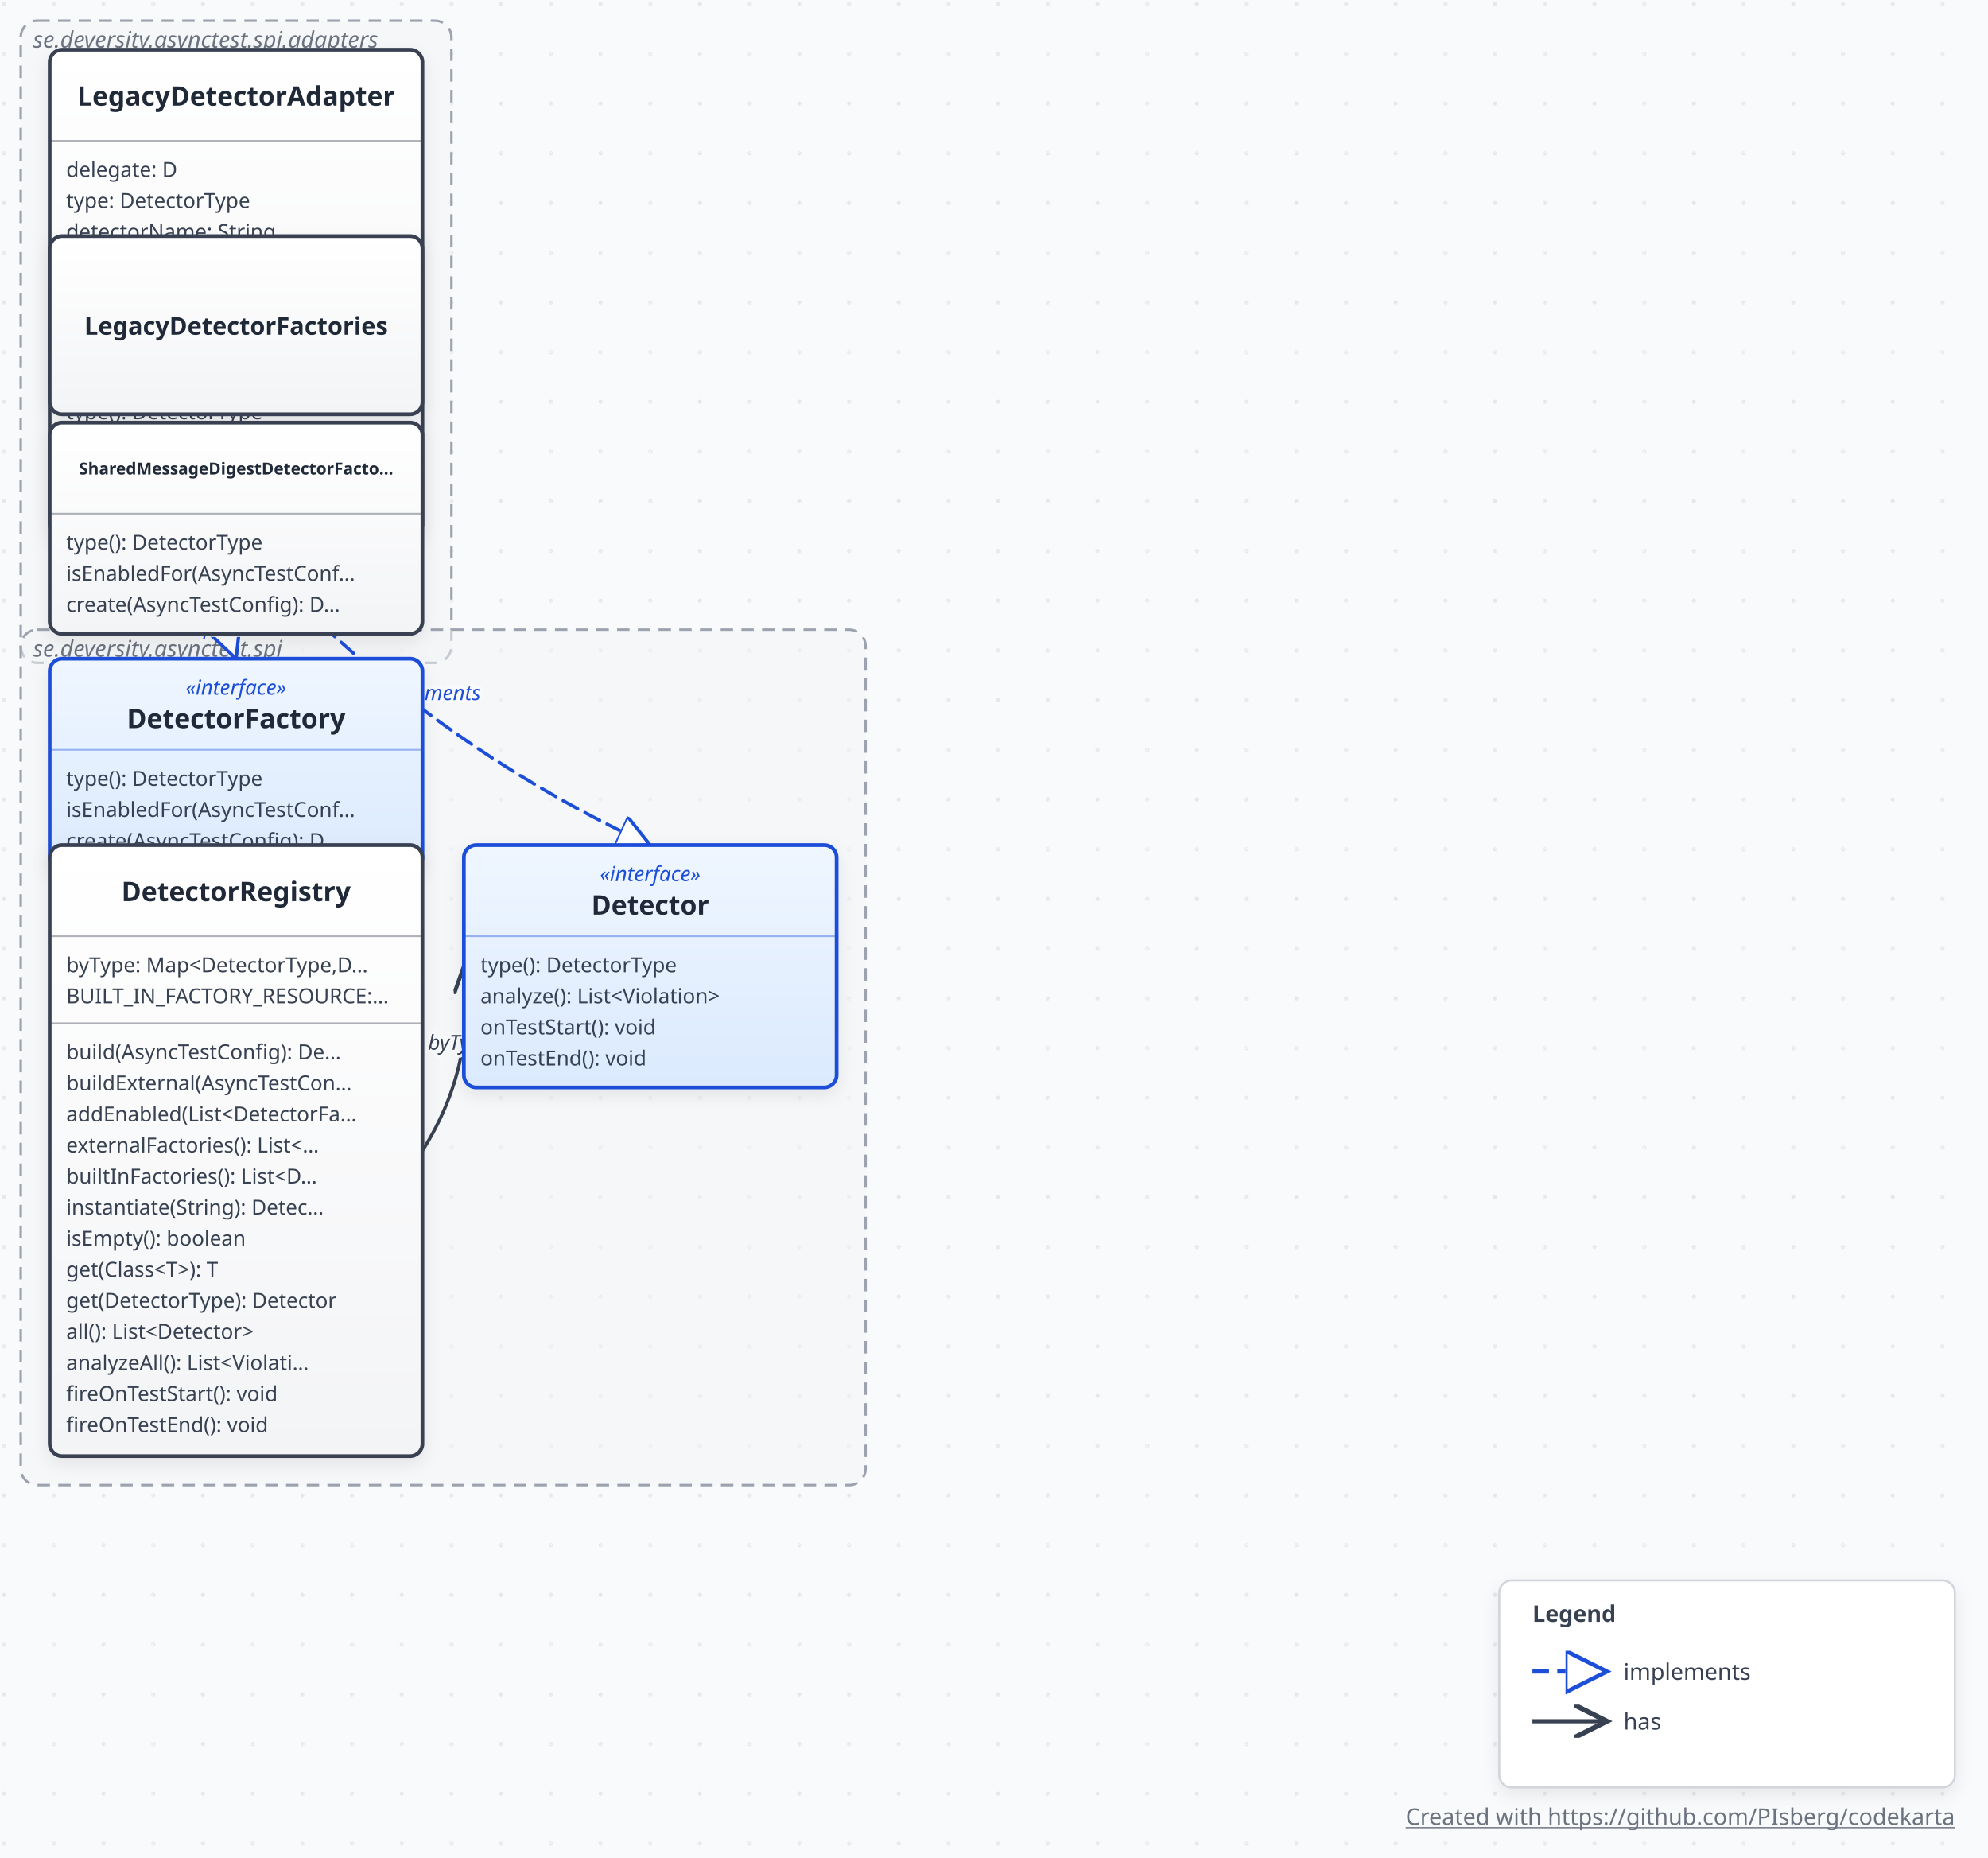
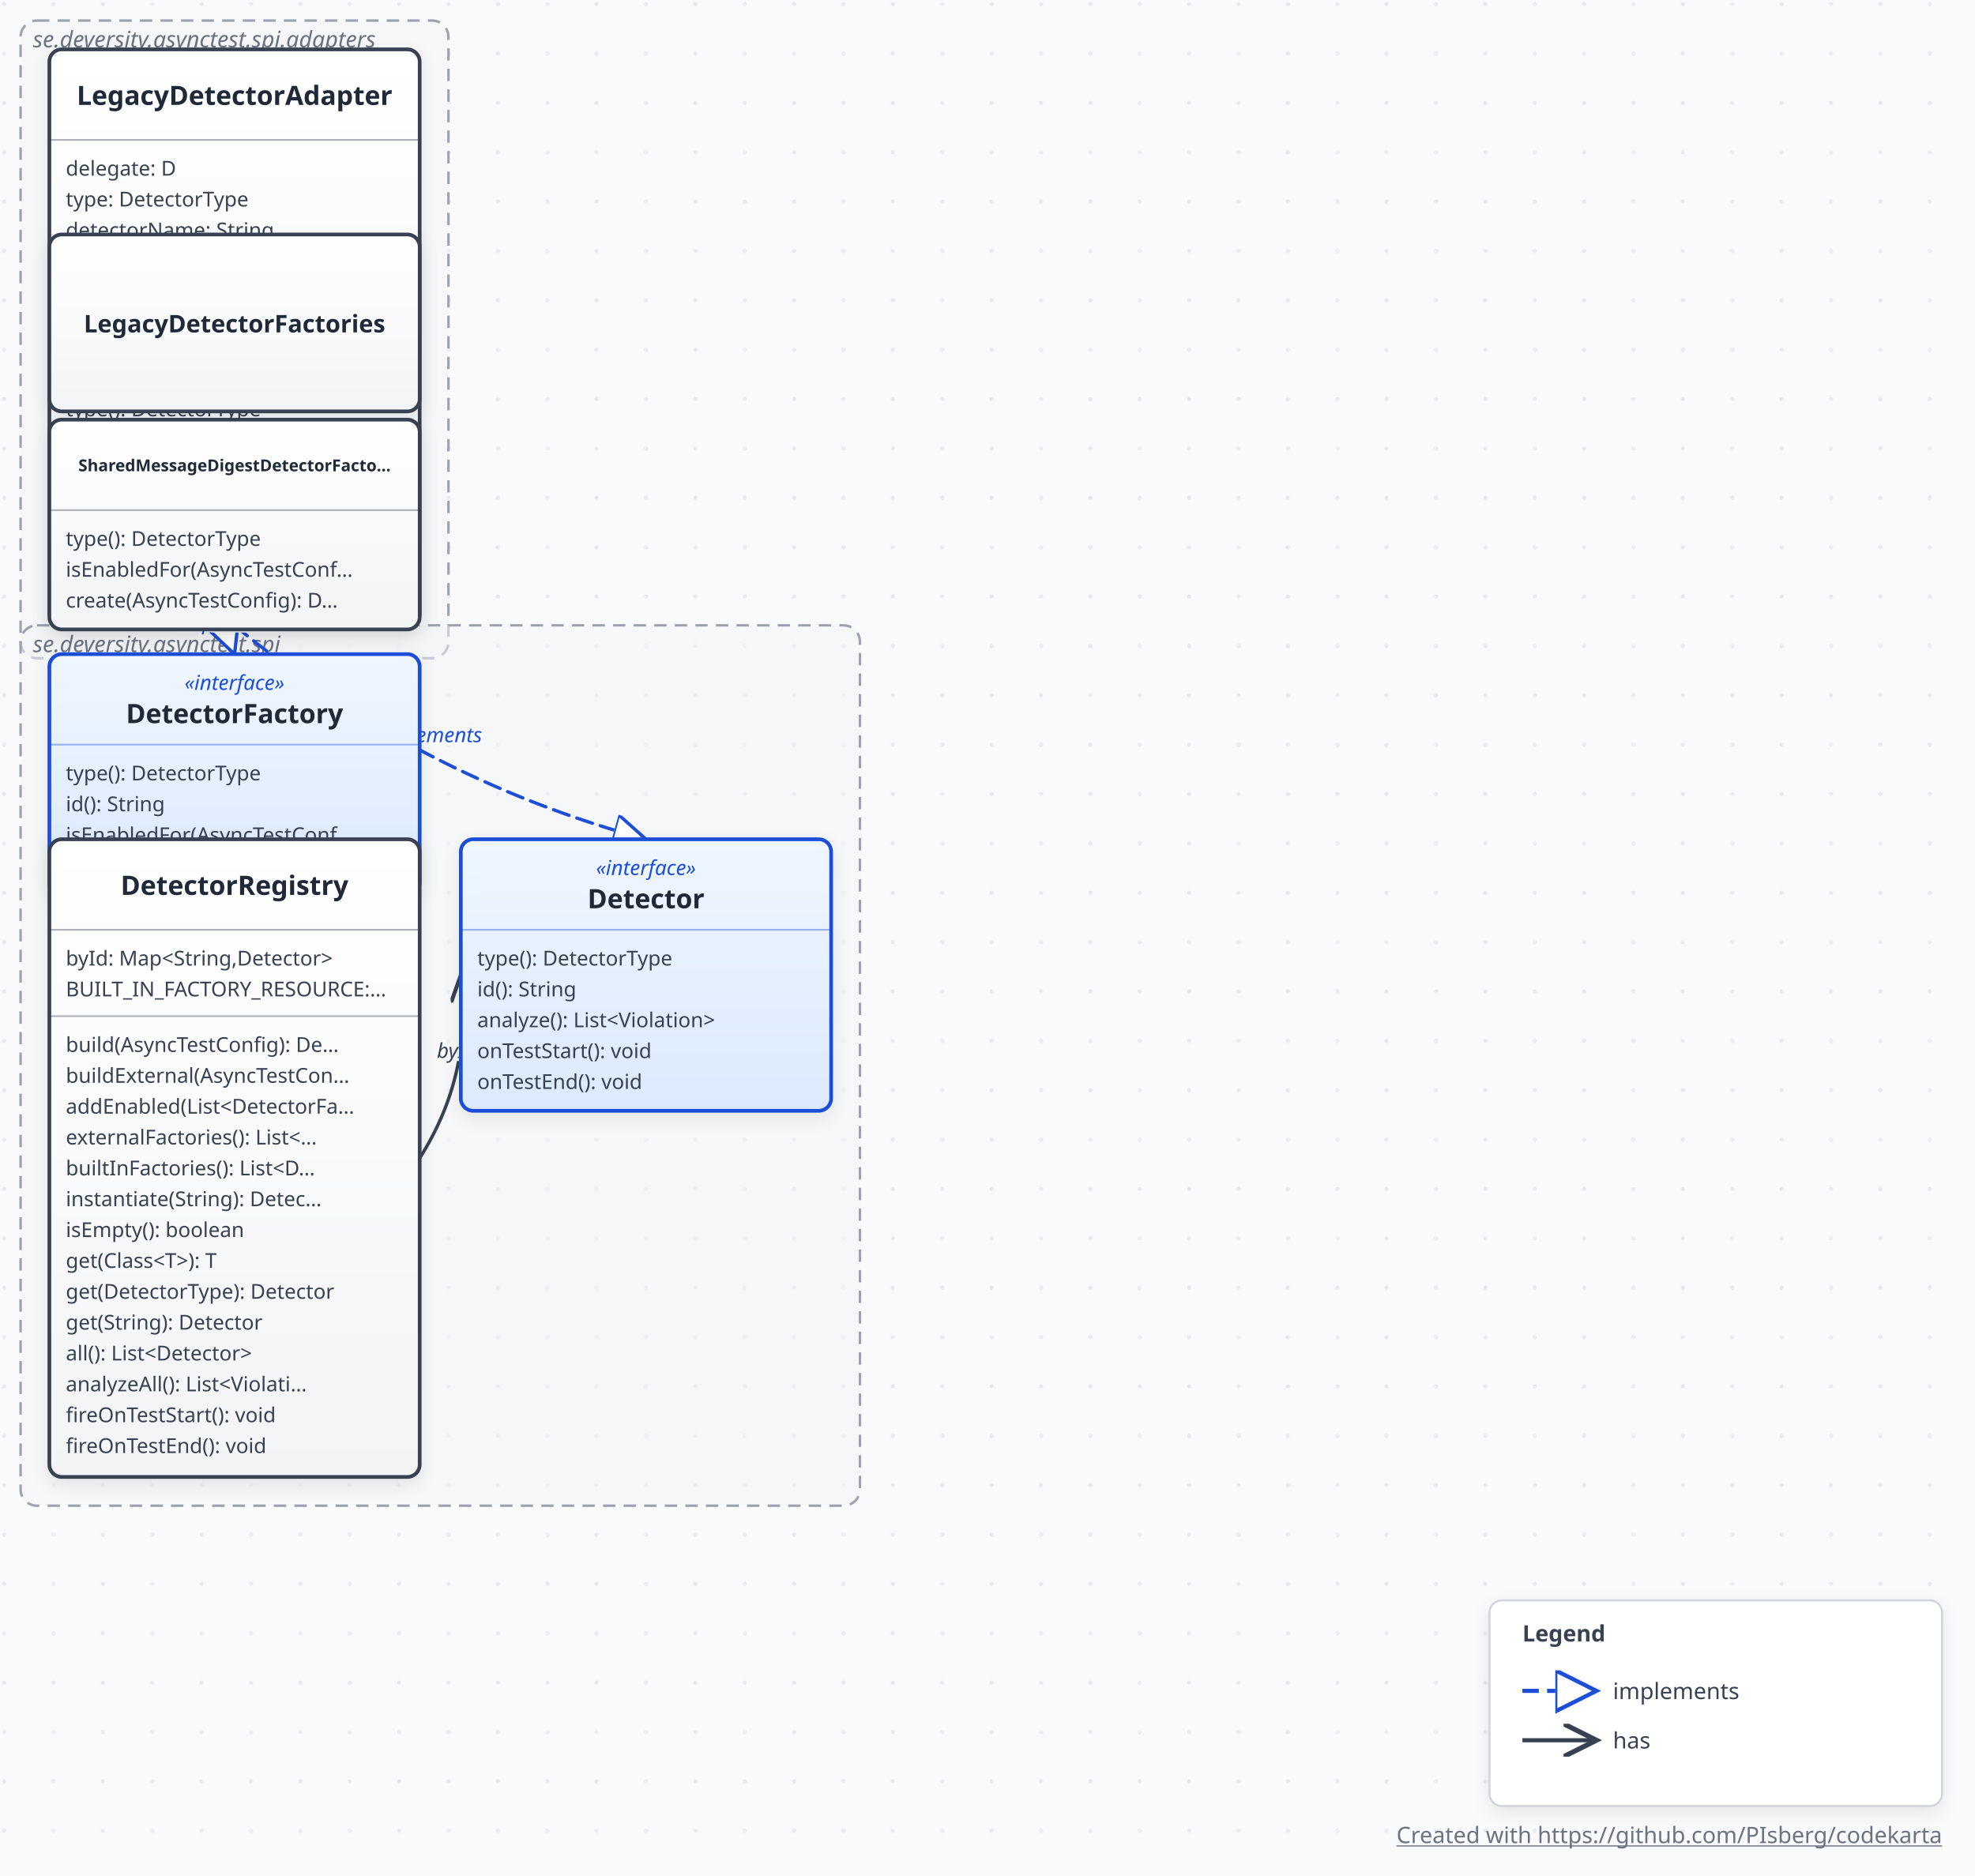
- <svg xmlns="http://www.w3.org/2000/svg" width="960" height="897" viewBox="0 0 960 897">
+ <svg xmlns="http://www.w3.org/2000/svg" width="960" height="912" viewBox="0 0 960 912">
  <defs>
    <style>
svg { font-family: 'Outfit', 'Inter', -apple-system, BlinkMacSystemFont, 'Segoe UI', sans-serif; }
text { font-family: 'Outfit', 'Inter', -apple-system, BlinkMacSystemFont, 'Segoe UI', sans-serif !important; }
.node-rect { transition: filter 0.2s ease, stroke-width 0.2s ease, stroke 0.2s ease; }
.node-rect:hover { stroke-width: 2.2 !important; filter: drop-shadow(0 8px 16px rgba(15, 23, 42, 0.12)) !important; }
.edge-line { stroke-linecap: round; stroke-linejoin: round; transition: stroke-width 0.2s ease; }
.edge-line:hover { stroke-width: 2.5 !important; }
.edge-label { paint-order: stroke; stroke: #f9fafb; stroke-width: 3; font-weight: 500; }
.diagram-attribution { fill: #9ca3af; text-decoration: none; transition: fill 0.2s ease; }
.diagram-attribution:hover { fill: #4b5563; text-decoration: underline; }
.group-rect { transition: stroke-width 0.2s ease; }
.node-label { pointer-events: none; }
</style>
    <filter id="nodeShadow" x="-20%" y="-20%" width="140%" height="140%">
      <feDropShadow dx="0" dy="3" stdDeviation="4" flood-color="#0f172a" flood-opacity="0.08" />
    </filter>
    <linearGradient id="grad-CLASS" x1="0%" y1="0%" x2="0%" y2="100%">
      <stop offset="0%" stop-color="#ffffff" />
      <stop offset="100%" stop-color="#f3f4f6" />
    </linearGradient>
    <linearGradient id="grad-INTERFACE" x1="0%" y1="0%" x2="0%" y2="100%">
      <stop offset="0%" stop-color="#eff6ff" />
      <stop offset="100%" stop-color="#dbeafe" />
    </linearGradient>
    <linearGradient id="grad-MODULE" x1="0%" y1="0%" x2="0%" y2="100%">
      <stop offset="0%" stop-color="#faf5ff" />
      <stop offset="100%" stop-color="#ede9fe" />
    </linearGradient>
    <linearGradient id="grad-METHOD" x1="0%" y1="0%" x2="0%" y2="100%">
      <stop offset="0%" stop-color="#fffbeb" />
      <stop offset="100%" stop-color="#fef3c7" />
    </linearGradient>
    <linearGradient id="grad-PACKAGE" x1="0%" y1="0%" x2="0%" y2="100%">
      <stop offset="0%" stop-color="#ecfdf5" />
      <stop offset="100%" stop-color="#d1fae5" />
    </linearGradient>
    <linearGradient id="grad-EXCEPTION" x1="0%" y1="0%" x2="0%" y2="100%">
      <stop offset="0%" stop-color="#fef2f2" />
      <stop offset="100%" stop-color="#fee2e2" />
    </linearGradient>
    <linearGradient id="grad-STATE" x1="0%" y1="0%" x2="0%" y2="100%">
      <stop offset="0%" stop-color="#f0f9ff" />
      <stop offset="100%" stop-color="#e0f2fe" />
    </linearGradient>
    <pattern id="dotGrid" width="24" height="24" patternUnits="userSpaceOnUse">
      <circle cx="2" cy="2" r="1" fill="#e5e7eb" />
    </pattern>
    <marker id="marker-hollow-1d4ed8" markerWidth="12" markerHeight="12" refX="10" refY="5" orient="auto">
      <path d="M0,0 L10,5 L0,10 Z" fill="#ffffff" stroke="#1d4ed8" stroke-width="1" />
    </marker>
    <marker id="marker-open-374151" markerWidth="10" markerHeight="8" refX="8" refY="4" orient="auto">
      <path d="M0,0 L8,4 L0,8" fill="none" stroke="#374151" stroke-width="1.2" />
    </marker>
  </defs>
-   <rect width="960" height="897" fill="#f9fafb" />
-   <rect width="960" height="897" fill="url(#dotGrid)" />
+   <rect width="960" height="912" fill="#f9fafb" />
+   <rect width="960" height="912" fill="url(#dotGrid)" />
  <rect class="group-rect" x="10.0" y="10.0" width="208.0" height="310.0" rx="8" fill="#f3f4f6" fill-opacity="0.5" stroke="#9ca3af" stroke-dasharray="6,4" stroke-width="1.2" />
  <text x="16.0" y="23.0" font-family="sans-serif" font-size="11" fill="#6b7280" font-style="italic">se.deversity.asynctest.spi.adapters</text>
-   <rect class="group-rect" x="10.0" y="304.0" width="408.0" height="413.0" rx="8" fill="#f3f4f6" fill-opacity="0.5" stroke="#9ca3af" stroke-dasharray="6,4" stroke-width="1.2" />
+   <rect class="group-rect" x="10.0" y="304.0" width="408.0" height="428.0" rx="8" fill="#f3f4f6" fill-opacity="0.5" stroke="#9ca3af" stroke-dasharray="6,4" stroke-width="1.2" />
  <text x="16.0" y="317.0" font-family="sans-serif" font-size="11" fill="#6b7280" font-style="italic">se.deversity.asynctest.spi</text>
-   <path class="edge-line" data-source="LegacyDetectorAdapter" data-target="Detector" data-type="IMPLEMENTS" d="M114.0 259.0 Q198.4 354.5 314.0 408.0" fill="none" stroke="#1d4ed8" stroke-width="1.6" stroke-dasharray="8,4" marker-end="url(#marker-hollow-1d4ed8)" />
-   <text class="edge-label" data-source="LegacyDetectorAdapter" data-target="Detector" data-type="IMPLEMENTS" x="206.2" y="338.0" text-anchor="middle" font-family="sans-serif" font-size="10" fill="#1d4ed8" font-style="italic">implements</text>
+   <path class="edge-line" data-source="LegacyDetectorAdapter" data-target="Detector" data-type="IMPLEMENTS" d="M114.0 304.0 Q202.7 377.7 314.0 408.0" fill="none" stroke="#1d4ed8" stroke-width="1.6" stroke-dasharray="8,4" marker-end="url(#marker-hollow-1d4ed8)" />
+   <text class="edge-label" data-source="LegacyDetectorAdapter" data-target="Detector" data-type="IMPLEMENTS" x="208.4" y="360.8" text-anchor="middle" font-family="sans-serif" font-size="10" fill="#1d4ed8" font-style="italic">implements</text>
  <path class="edge-line" data-source="SharedMessageDigestDetectorFactory" data-target="DetectorFactory" data-type="IMPLEMENTS" d="M114.0 306.0 Q111.8 312.0 114.0 318.0" fill="none" stroke="#1d4ed8" stroke-width="1.6" stroke-dasharray="8,4" marker-end="url(#marker-hollow-1d4ed8)" />
  <text class="edge-label" data-source="SharedMessageDigestDetectorFactory" data-target="DetectorFactory" data-type="IMPLEMENTS" x="112.9" y="306.0" text-anchor="middle" font-family="sans-serif" font-size="10" fill="#1d4ed8" font-style="italic">implements</text>
-   <path class="edge-line" data-source="DetectorRegistry" data-target="Detector" data-type="HAS" d="M204.0 555.5 Q230.0 514.6 224.0 466.5" fill="none" stroke="#374151" stroke-width="1.6" marker-end="url(#marker-open-374151)" />
-   <text class="edge-label" data-source="DetectorRegistry" data-target="Detector" data-type="HAS" x="222.0" y="506.8" text-anchor="middle" font-family="sans-serif" font-size="10" fill="#374151" font-style="italic">byType</text>
+   <path class="edge-line" data-source="DetectorRegistry" data-target="Detector" data-type="HAS" d="M204.0 563.0 Q230.0 522.1 224.0 474.0" fill="none" stroke="#374151" stroke-width="1.6" marker-end="url(#marker-open-374151)" />
+   <text class="edge-label" data-source="DetectorRegistry" data-target="Detector" data-type="HAS" x="222.0" y="514.3" text-anchor="middle" font-family="sans-serif" font-size="10" fill="#374151" font-style="italic">byId</text>
  <g id="LegacyDetectorAdapter">
-     <rect class="node-rect" x="24.0" y="24.0" width="180.0" height="235.0" rx="6.0" fill="url(#grad-CLASS)" stroke="#374151" stroke-width="1.8" filter="url(#nodeShadow)" />
+     <rect class="node-rect" x="24.0" y="24.0" width="180.0" height="280.0" rx="6.0" fill="url(#grad-CLASS)" stroke="#374151" stroke-width="1.8" filter="url(#nodeShadow)" />
    <text class="node-label" x="114.0" y="46.0" text-anchor="middle" dominant-baseline="central" font-family="sans-serif" font-size="12.9" font-weight="bold" fill="#1f2937">LegacyDetectorAdapter</text>
    <line x1="24.0" y1="68.0" x2="204.0" y2="68.0" stroke="#374151" stroke-width="0.8" opacity="0.4" />
    <text x="32.0" y="81.5" font-family="sans-serif" font-size="10" fill="#374151" dominant-baseline="central">delegate: D</text>
    <text x="32.0" y="96.5" font-family="sans-serif" font-size="10" fill="#374151" dominant-baseline="central">type: DetectorType</text>
    <text x="32.0" y="111.5" font-family="sans-serif" font-size="10" fill="#374151" dominant-baseline="central">detectorName: String</text>
    <text x="32.0" y="126.5" font-family="sans-serif" font-size="10" fill="#374151" dominant-baseline="central">analyzeMethod: Method</text>
    <text x="32.0" y="141.5" font-family="sans-serif" font-size="10" fill="#374151" dominant-baseline="central">analyzeMethodLookupFailure…</text>
    <text x="32.0" y="156.5" font-family="sans-serif" font-size="10" fill="#374151" dominant-baseline="central">hasIssuesMethod: Method</text>
    <line x1="24.0" y1="170.0" x2="204.0" y2="170.0" stroke="#374151" stroke-width="0.8" opacity="0.4" />
    <text x="32.0" y="183.5" font-family="sans-serif" font-size="10" fill="#374151" dominant-baseline="central">findReportMethod(Class&lt;?&gt;)…</text>
    <text x="32.0" y="198.5" font-family="sans-serif" font-size="10" fill="#374151" dominant-baseline="central">type(): DetectorType</text>
    <text x="32.0" y="213.5" font-family="sans-serif" font-size="10" fill="#374151" dominant-baseline="central">analyze(): List&lt;Violation&gt;</text>
-     <text x="32.0" y="228.5" font-family="sans-serif" font-size="10" fill="#374151" dominant-baseline="central">delegate(): D</text>
-     <text x="32.0" y="243.5" font-family="sans-serif" font-size="10" fill="#374151" dominant-baseline="central">findHasIssues(Class&lt;?&gt;): M…</text>
+     <text x="32.0" y="228.5" font-family="sans-serif" font-size="10" fill="#374151" dominant-baseline="central">detectorFailed(Throwable):…</text>
+     <text x="32.0" y="243.5" font-family="sans-serif" font-size="10" fill="#374151" dominant-baseline="central">delegateName(): String</text>
+     <text x="32.0" y="258.5" font-family="sans-serif" font-size="10" fill="#374151" dominant-baseline="central">structuredFindings(Object)…</text>
+     <text x="32.0" y="273.5" font-family="sans-serif" font-size="10" fill="#374151" dominant-baseline="central">delegate(): D</text>
+     <text x="32.0" y="288.5" font-family="sans-serif" font-size="10" fill="#374151" dominant-baseline="central">findHasIssues(Class&lt;?&gt;): M…</text>
  </g>
  <g id="Detector">
-     <rect class="node-rect" x="224.0" y="408.0" width="180.0" height="117.0" rx="6.0" fill="url(#grad-INTERFACE)" stroke="#1d4ed8" stroke-width="1.8" filter="url(#nodeShadow)" />
+     <rect class="node-rect" x="224.0" y="408.0" width="180.0" height="132.0" rx="6.0" fill="url(#grad-INTERFACE)" stroke="#1d4ed8" stroke-width="1.8" filter="url(#nodeShadow)" />
    <text class="node-label" x="314.0" y="421.5" text-anchor="middle" dominant-baseline="central" font-family="sans-serif" font-size="10" fill="#1d4ed8" font-style="italic">«interface»</text>
    <text class="node-label" x="314.0" y="436.5" text-anchor="middle" dominant-baseline="central" font-family="sans-serif" font-size="13.0" font-weight="bold" fill="#1f2937">Detector</text>
    <line x1="224.0" y1="452.0" x2="404.0" y2="452.0" stroke="#1d4ed8" stroke-width="0.8" opacity="0.4" />
    <text x="232.0" y="465.5" font-family="sans-serif" font-size="10" fill="#374151" dominant-baseline="central">type(): DetectorType</text>
-     <text x="232.0" y="480.5" font-family="sans-serif" font-size="10" fill="#374151" dominant-baseline="central">analyze(): List&lt;Violation&gt;</text>
-     <text x="232.0" y="495.5" font-family="sans-serif" font-size="10" fill="#374151" dominant-baseline="central">onTestStart(): void</text>
-     <text x="232.0" y="510.5" font-family="sans-serif" font-size="10" fill="#374151" dominant-baseline="central">onTestEnd(): void</text>
+     <text x="232.0" y="480.5" font-family="sans-serif" font-size="10" fill="#374151" dominant-baseline="central">id(): String</text>
+     <text x="232.0" y="495.5" font-family="sans-serif" font-size="10" fill="#374151" dominant-baseline="central">analyze(): List&lt;Violation&gt;</text>
+     <text x="232.0" y="510.5" font-family="sans-serif" font-size="10" fill="#374151" dominant-baseline="central">onTestStart(): void</text>
+     <text x="232.0" y="525.5" font-family="sans-serif" font-size="10" fill="#374151" dominant-baseline="central">onTestEnd(): void</text>
  </g>
  <g id="LegacyDetectorFactories">
    <rect class="node-rect" x="24.0" y="114.0" width="180.0" height="86.0" rx="6.0" fill="url(#grad-CLASS)" stroke="#374151" stroke-width="1.8" filter="url(#nodeShadow)" />
    <text class="node-label" x="114.0" y="157.0" text-anchor="middle" dominant-baseline="central" font-family="sans-serif" font-size="11.8" font-weight="bold" fill="#1f2937">LegacyDetectorFactories</text>
  </g>
  <g id="SharedMessageDigestDetectorFactory">
    <rect class="node-rect" x="24.0" y="204.0" width="180.0" height="102.0" rx="6.0" fill="url(#grad-CLASS)" stroke="#374151" stroke-width="1.8" filter="url(#nodeShadow)" />
    <text class="node-label" x="114.0" y="226.0" text-anchor="middle" dominant-baseline="central" font-family="sans-serif" font-size="8.0" font-weight="bold" fill="#1f2937">SharedMessageDigestDetectorFacto…</text>
    <line x1="24.0" y1="248.0" x2="204.0" y2="248.0" stroke="#374151" stroke-width="0.8" opacity="0.4" />
    <text x="32.0" y="261.5" font-family="sans-serif" font-size="10" fill="#374151" dominant-baseline="central">type(): DetectorType</text>
    <text x="32.0" y="276.5" font-family="sans-serif" font-size="10" fill="#374151" dominant-baseline="central">isEnabledFor(AsyncTestConf…</text>
    <text x="32.0" y="291.5" font-family="sans-serif" font-size="10" fill="#374151" dominant-baseline="central">create(AsyncTestConfig): D…</text>
  </g>
  <g id="DetectorFactory">
-     <rect class="node-rect" x="24.0" y="318.0" width="180.0" height="102.0" rx="6.0" fill="url(#grad-INTERFACE)" stroke="#1d4ed8" stroke-width="1.8" filter="url(#nodeShadow)" />
+     <rect class="node-rect" x="24.0" y="318.0" width="180.0" height="117.0" rx="6.0" fill="url(#grad-INTERFACE)" stroke="#1d4ed8" stroke-width="1.8" filter="url(#nodeShadow)" />
    <text class="node-label" x="114.0" y="331.5" text-anchor="middle" dominant-baseline="central" font-family="sans-serif" font-size="10" fill="#1d4ed8" font-style="italic">«interface»</text>
    <text class="node-label" x="114.0" y="346.5" text-anchor="middle" dominant-baseline="central" font-family="sans-serif" font-size="13.0" font-weight="bold" fill="#1f2937">DetectorFactory</text>
    <line x1="24.0" y1="362.0" x2="204.0" y2="362.0" stroke="#1d4ed8" stroke-width="0.8" opacity="0.4" />
    <text x="32.0" y="375.5" font-family="sans-serif" font-size="10" fill="#374151" dominant-baseline="central">type(): DetectorType</text>
-     <text x="32.0" y="390.5" font-family="sans-serif" font-size="10" fill="#374151" dominant-baseline="central">isEnabledFor(AsyncTestConf…</text>
-     <text x="32.0" y="405.5" font-family="sans-serif" font-size="10" fill="#374151" dominant-baseline="central">create(AsyncTestConfig): D…</text>
+     <text x="32.0" y="390.5" font-family="sans-serif" font-size="10" fill="#374151" dominant-baseline="central">id(): String</text>
+     <text x="32.0" y="405.5" font-family="sans-serif" font-size="10" fill="#374151" dominant-baseline="central">isEnabledFor(AsyncTestConf…</text>
+     <text x="32.0" y="420.5" font-family="sans-serif" font-size="10" fill="#374151" dominant-baseline="central">create(AsyncTestConfig): D…</text>
  </g>
  <g id="DetectorRegistry">
-     <rect class="node-rect" x="24.0" y="408.0" width="180.0" height="295.0" rx="6.0" fill="url(#grad-CLASS)" stroke="#374151" stroke-width="1.8" filter="url(#nodeShadow)" />
+     <rect class="node-rect" x="24.0" y="408.0" width="180.0" height="310.0" rx="6.0" fill="url(#grad-CLASS)" stroke="#374151" stroke-width="1.8" filter="url(#nodeShadow)" />
    <text class="node-label" x="114.0" y="430.0" text-anchor="middle" dominant-baseline="central" font-family="sans-serif" font-size="13.0" font-weight="bold" fill="#1f2937">DetectorRegistry</text>
    <line x1="24.0" y1="452.0" x2="204.0" y2="452.0" stroke="#374151" stroke-width="0.8" opacity="0.4" />
-     <text x="32.0" y="465.5" font-family="sans-serif" font-size="10" fill="#374151" dominant-baseline="central">byType: Map&lt;DetectorType,D…</text>
+     <text x="32.0" y="465.5" font-family="sans-serif" font-size="10" fill="#374151" dominant-baseline="central">byId: Map&lt;String,Detector&gt;</text>
    <text x="32.0" y="480.5" font-family="sans-serif" font-size="10" fill="#374151" dominant-baseline="central">BUILT_IN_FACTORY_RESOURCE:…</text>
    <line x1="24.0" y1="494.0" x2="204.0" y2="494.0" stroke="#374151" stroke-width="0.8" opacity="0.4" />
    <text x="32.0" y="507.5" font-family="sans-serif" font-size="10" fill="#374151" dominant-baseline="central">build(AsyncTestConfig): De…</text>
    <text x="32.0" y="522.5" font-family="sans-serif" font-size="10" fill="#374151" dominant-baseline="central">buildExternal(AsyncTestCon…</text>
    <text x="32.0" y="537.5" font-family="sans-serif" font-size="10" fill="#374151" dominant-baseline="central">addEnabled(List&lt;DetectorFa…</text>
    <text x="32.0" y="552.5" font-family="sans-serif" font-size="10" fill="#374151" dominant-baseline="central">externalFactories(): List&lt;…</text>
    <text x="32.0" y="567.5" font-family="sans-serif" font-size="10" fill="#374151" dominant-baseline="central">builtInFactories(): List&lt;D…</text>
    <text x="32.0" y="582.5" font-family="sans-serif" font-size="10" fill="#374151" dominant-baseline="central">instantiate(String): Detec…</text>
    <text x="32.0" y="597.5" font-family="sans-serif" font-size="10" fill="#374151" dominant-baseline="central">isEmpty(): boolean</text>
    <text x="32.0" y="612.5" font-family="sans-serif" font-size="10" fill="#374151" dominant-baseline="central">get(Class&lt;T&gt;): T</text>
    <text x="32.0" y="627.5" font-family="sans-serif" font-size="10" fill="#374151" dominant-baseline="central">get(DetectorType): Detector</text>
-     <text x="32.0" y="642.5" font-family="sans-serif" font-size="10" fill="#374151" dominant-baseline="central">all(): List&lt;Detector&gt;</text>
-     <text x="32.0" y="657.5" font-family="sans-serif" font-size="10" fill="#374151" dominant-baseline="central">analyzeAll(): List&lt;Violati…</text>
-     <text x="32.0" y="672.5" font-family="sans-serif" font-size="10" fill="#374151" dominant-baseline="central">fireOnTestStart(): void</text>
-     <text x="32.0" y="687.5" font-family="sans-serif" font-size="10" fill="#374151" dominant-baseline="central">fireOnTestEnd(): void</text>
+     <text x="32.0" y="642.5" font-family="sans-serif" font-size="10" fill="#374151" dominant-baseline="central">get(String): Detector</text>
+     <text x="32.0" y="657.5" font-family="sans-serif" font-size="10" fill="#374151" dominant-baseline="central">all(): List&lt;Detector&gt;</text>
+     <text x="32.0" y="672.5" font-family="sans-serif" font-size="10" fill="#374151" dominant-baseline="central">analyzeAll(): List&lt;Violati…</text>
+     <text x="32.0" y="687.5" font-family="sans-serif" font-size="10" fill="#374151" dominant-baseline="central">fireOnTestStart(): void</text>
+     <text x="32.0" y="702.5" font-family="sans-serif" font-size="10" fill="#374151" dominant-baseline="central">fireOnTestEnd(): void</text>
  </g>
-   <rect x="724.0" y="763.0" width="220.0" height="100.0" rx="6" fill="#ffffff" stroke="#d1d5db" stroke-width="1" filter="url(#nodeShadow)" />
-   <text x="740.0" y="783.0" font-family="sans-serif" font-size="11" font-weight="bold" fill="#374151">Legend</text>
-   <line x1="740.0" y1="807.0" x2="776.0" y2="807.0" stroke="#1d4ed8" stroke-width="2" stroke-dasharray="8,4" marker-end="url(#marker-hollow-1d4ed8)" />
-   <text x="784.0" y="811.0" font-family="sans-serif" font-size="11" fill="#374151">implements</text>
-   <line x1="740.0" y1="831.0" x2="776.0" y2="831.0" stroke="#374151" stroke-width="2" marker-end="url(#marker-open-374151)" />
-   <text x="784.0" y="835.0" font-family="sans-serif" font-size="11" fill="#374151">has</text>
+   <rect x="724.0" y="778.0" width="220.0" height="100.0" rx="6" fill="#ffffff" stroke="#d1d5db" stroke-width="1" filter="url(#nodeShadow)" />
+   <text x="740.0" y="798.0" font-family="sans-serif" font-size="11" font-weight="bold" fill="#374151">Legend</text>
+   <line x1="740.0" y1="822.0" x2="776.0" y2="822.0" stroke="#1d4ed8" stroke-width="2" stroke-dasharray="8,4" marker-end="url(#marker-hollow-1d4ed8)" />
+   <text x="784.0" y="826.0" font-family="sans-serif" font-size="11" fill="#374151">implements</text>
+   <line x1="740.0" y1="846.0" x2="776.0" y2="846.0" stroke="#374151" stroke-width="2" marker-end="url(#marker-open-374151)" />
+   <text x="784.0" y="850.0" font-family="sans-serif" font-size="11" fill="#374151">has</text>
  <a class="diagram-attribution" href="https://github.com/PIsberg/codekarta" target="_blank" rel="noopener noreferrer">
-     <text x="944.0" y="881.0" text-anchor="end" font-family="sans-serif" font-size="11" fill="#6b7280" text-decoration="underline">Created with https://github.com/PIsberg/codekarta</text>
+     <text x="944.0" y="896.0" text-anchor="end" font-family="sans-serif" font-size="11" fill="#6b7280" text-decoration="underline">Created with https://github.com/PIsberg/codekarta</text>
  </a>
</svg>
